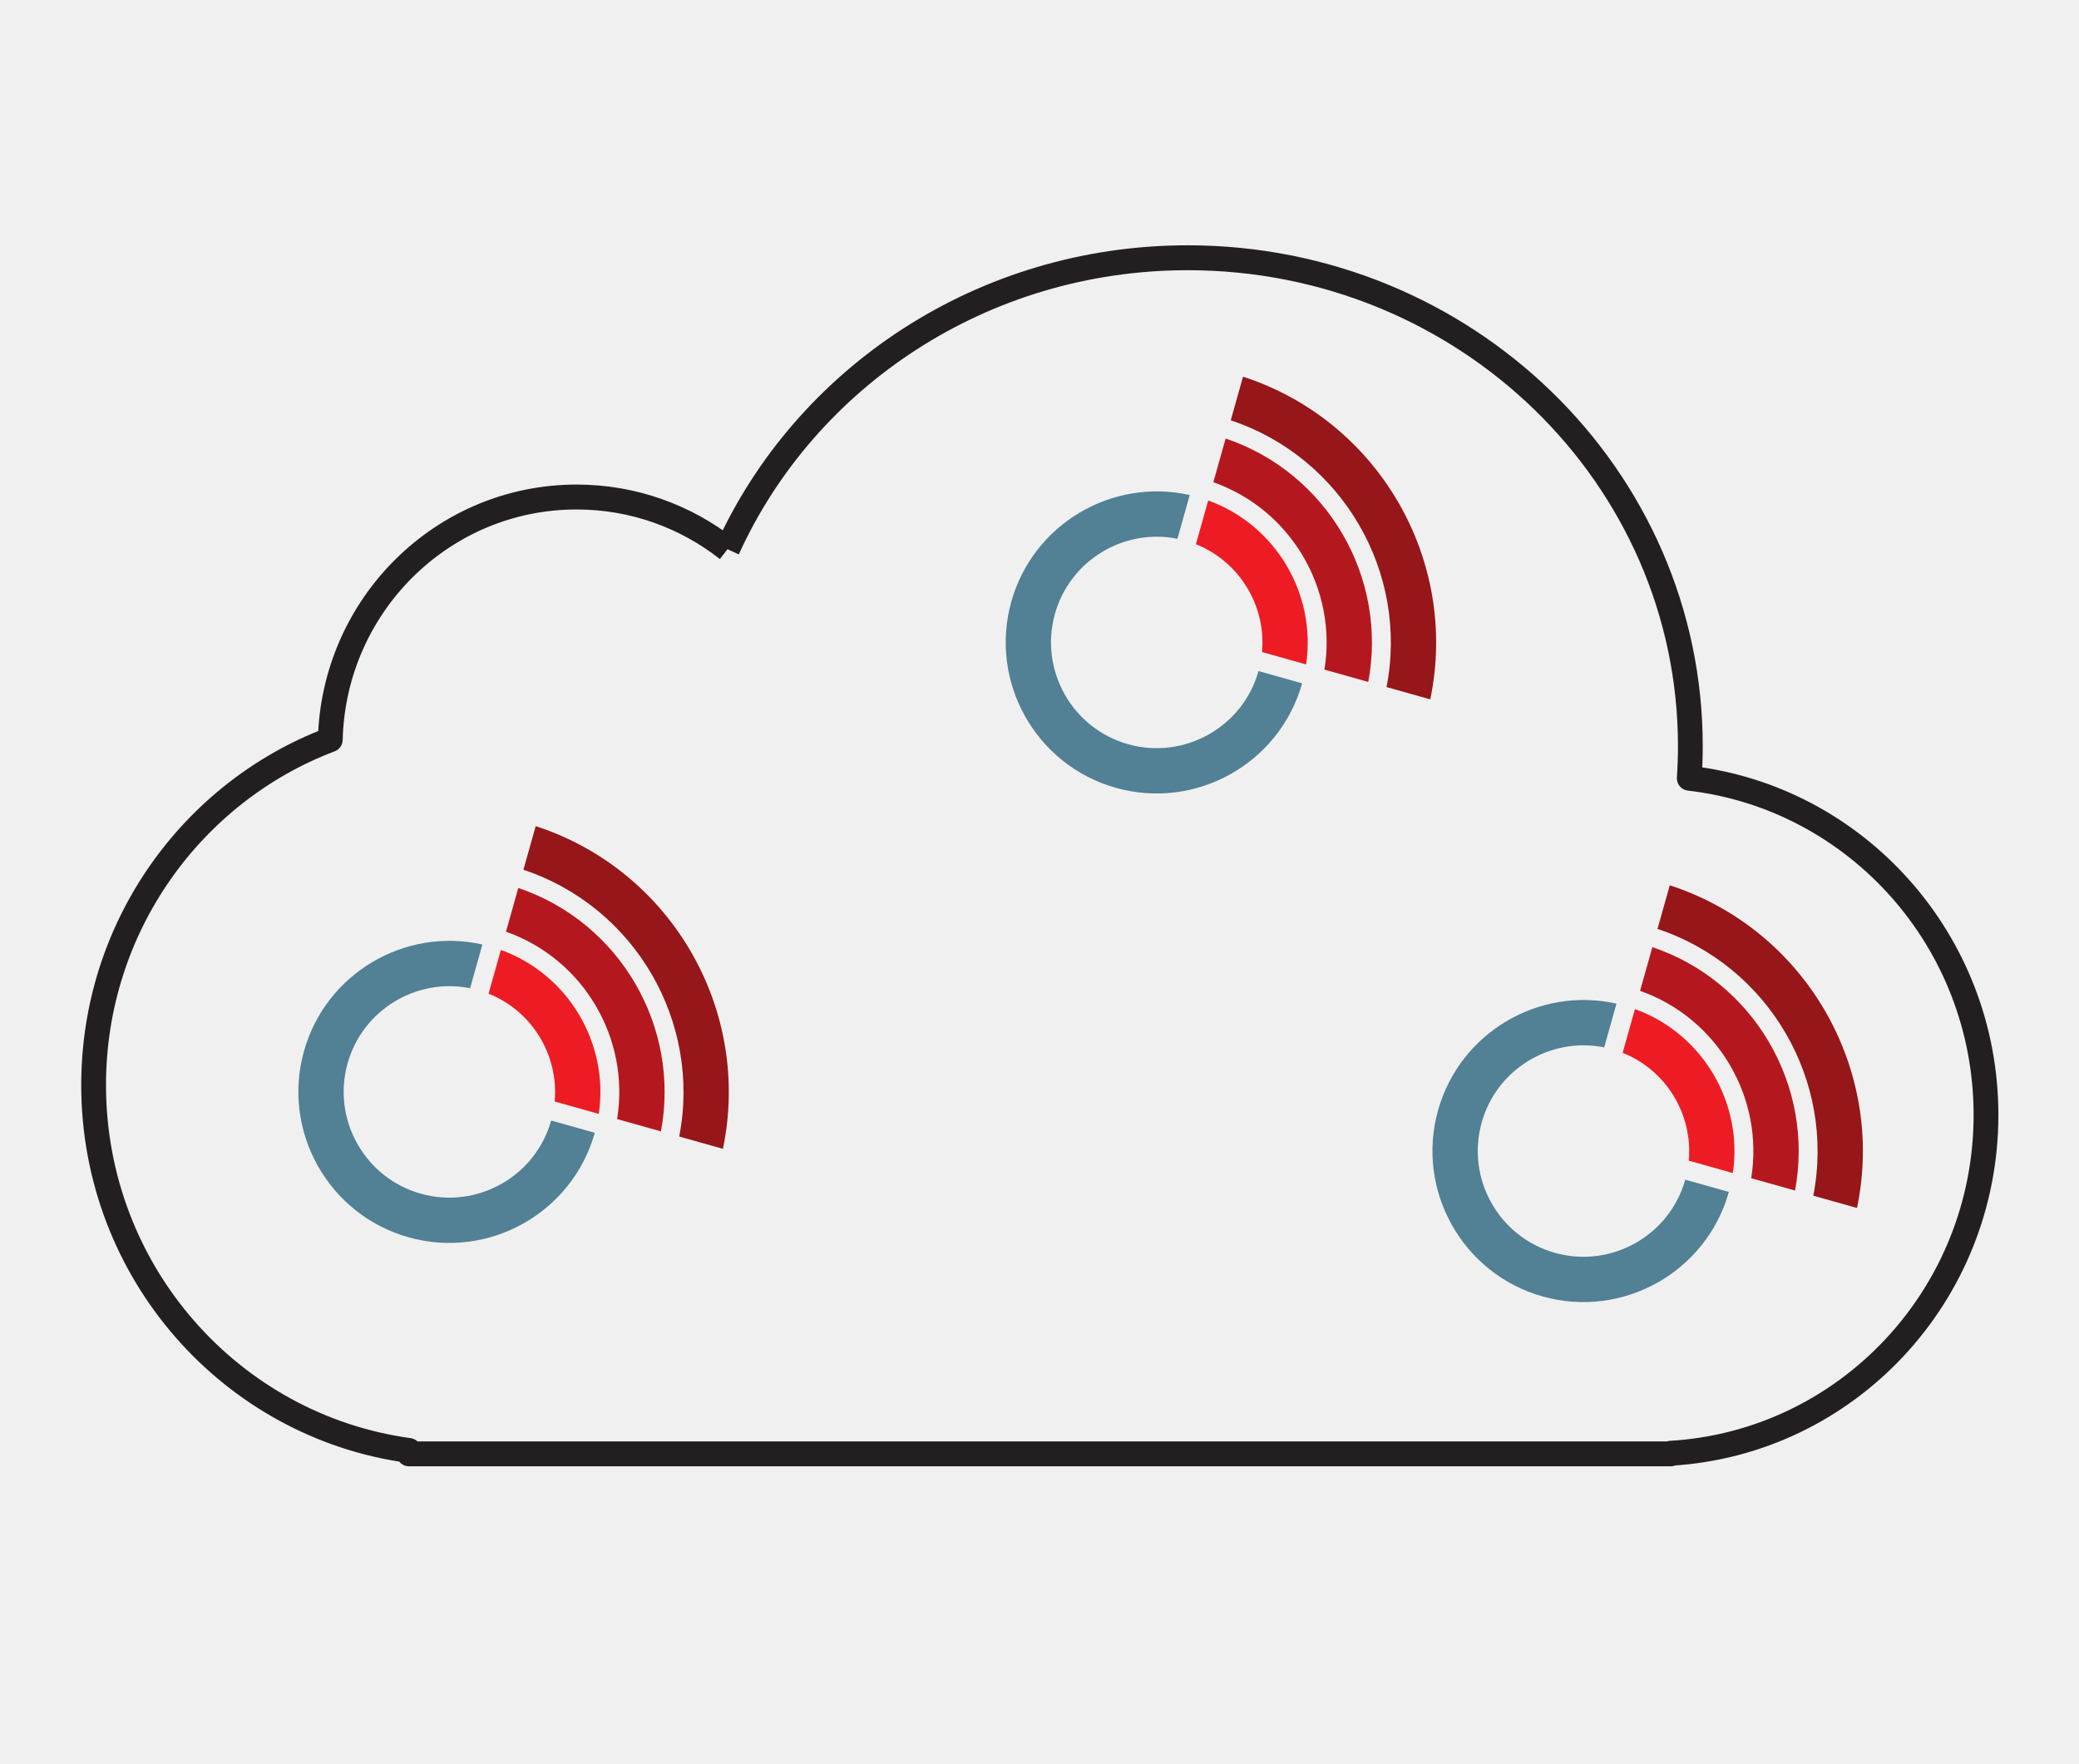
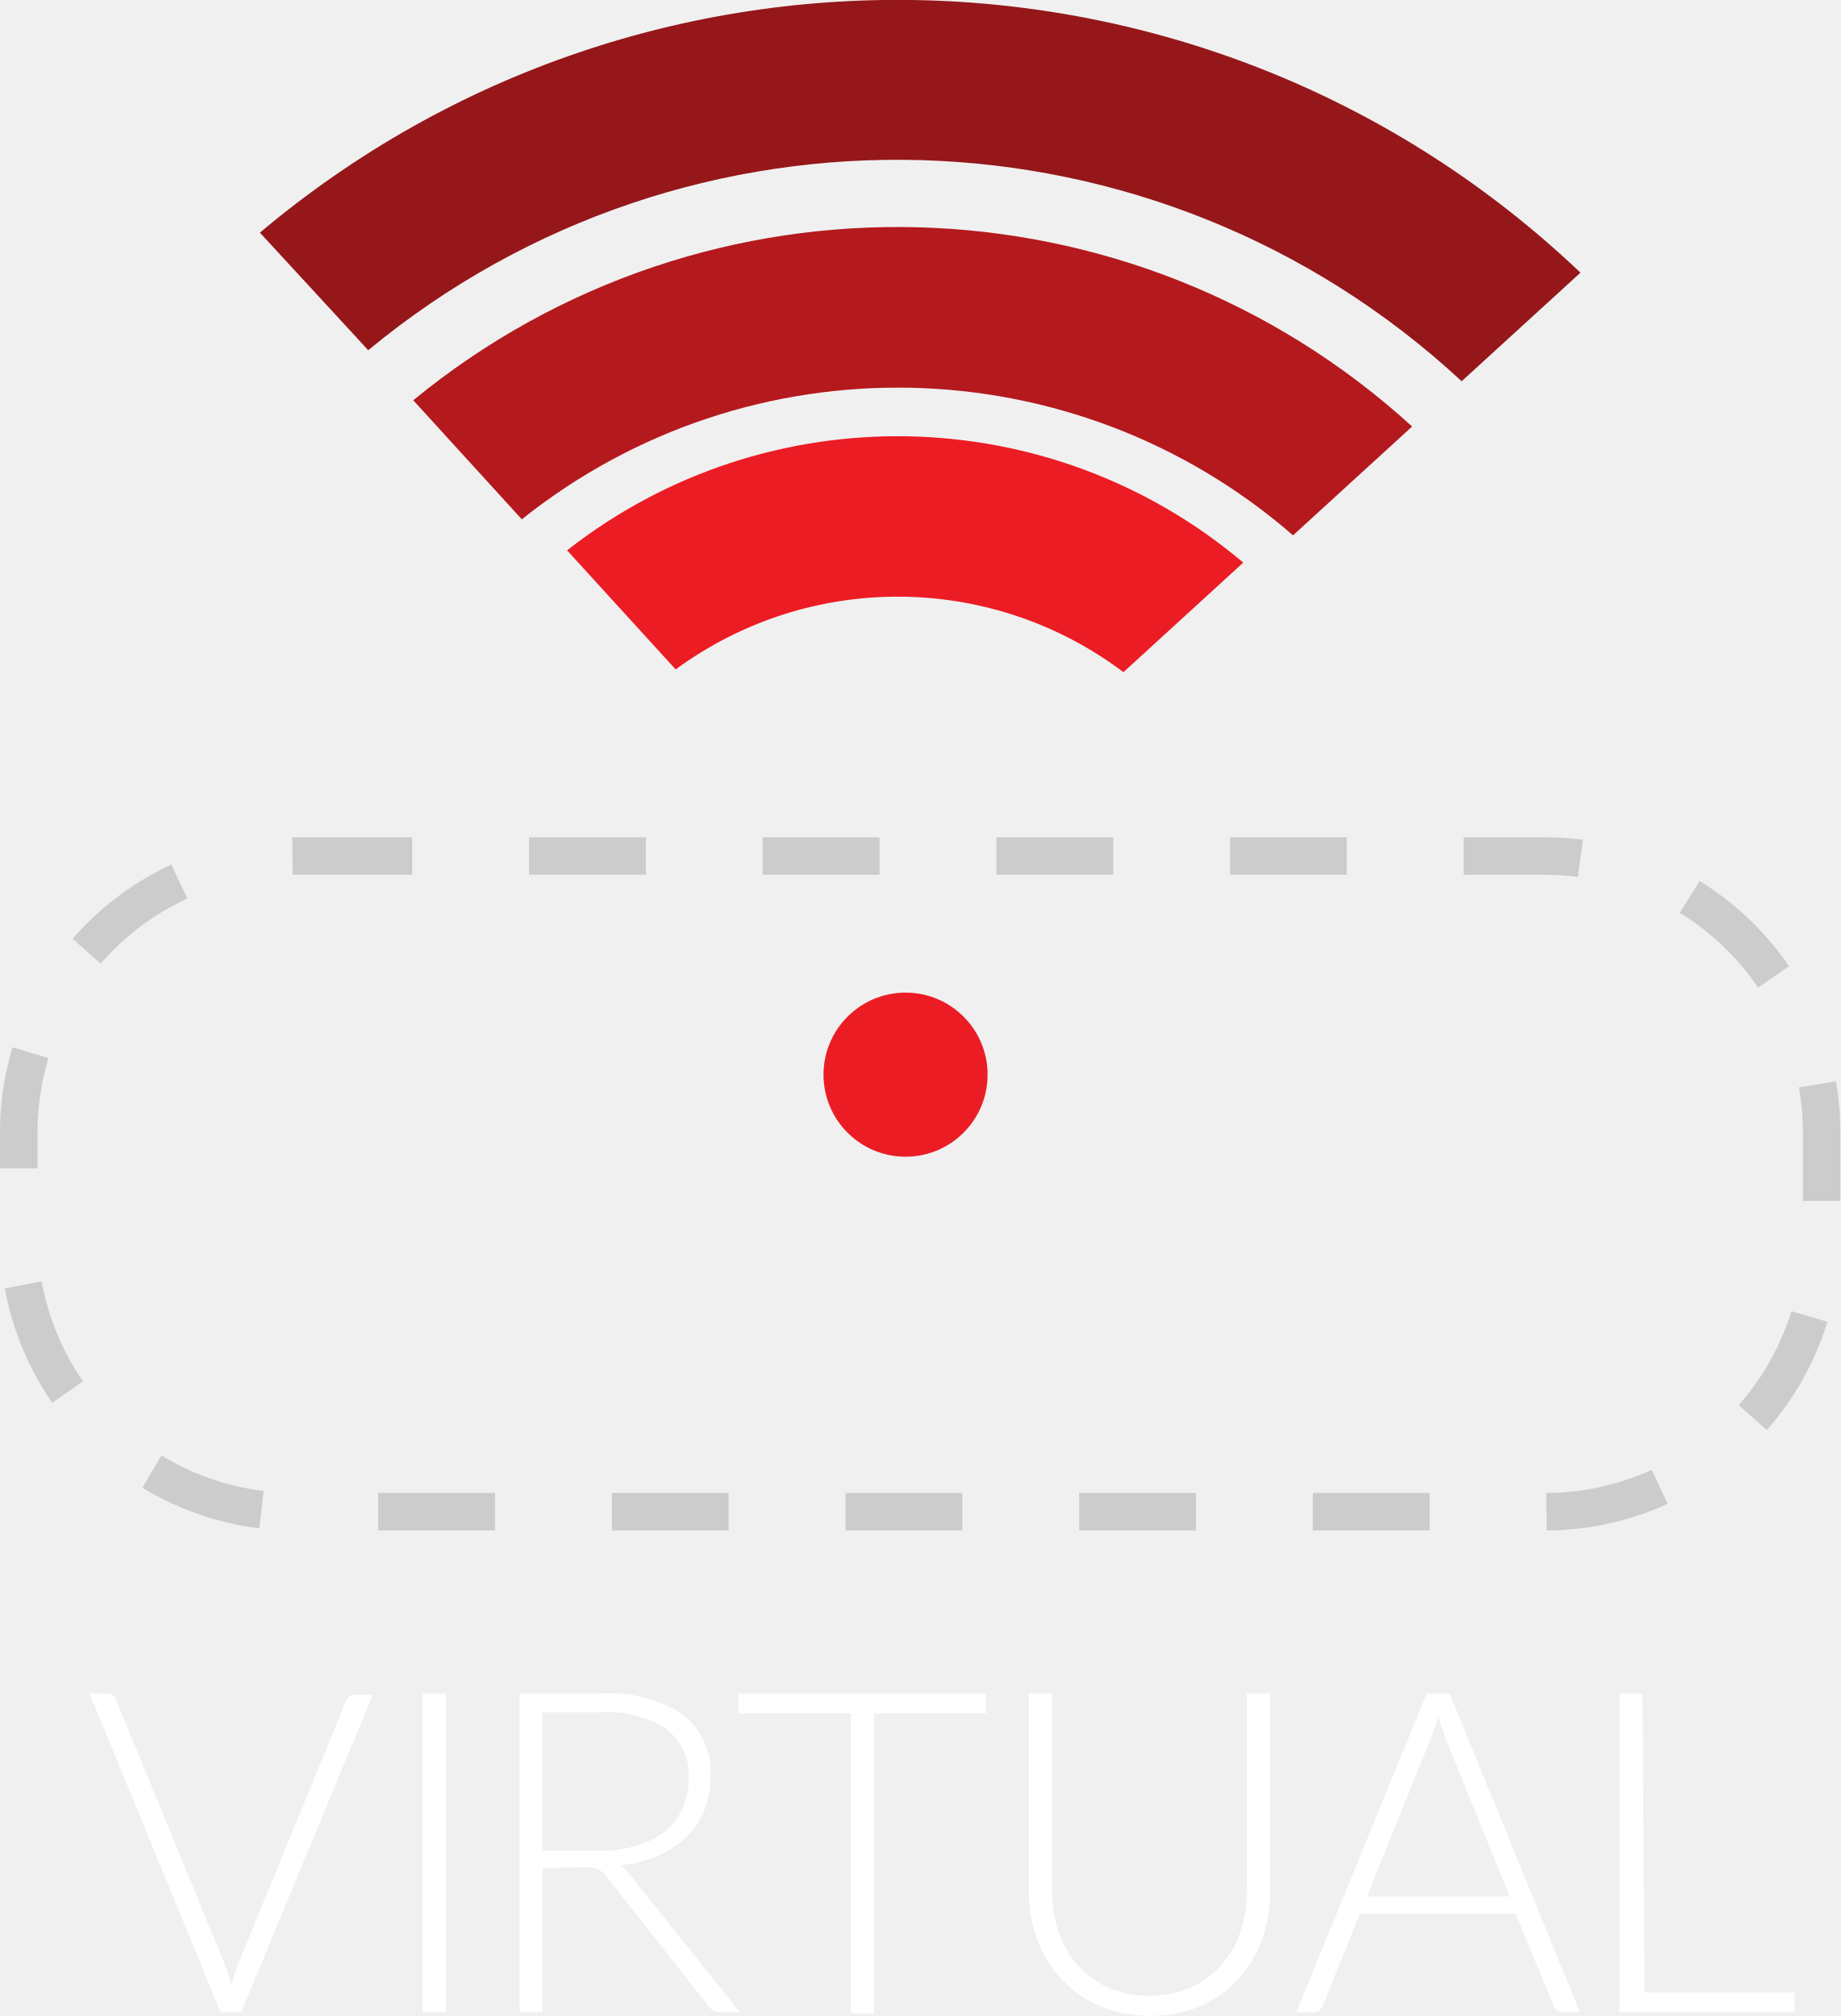
- <svg xmlns="http://www.w3.org/2000/svg" width="100%" height="100%" viewBox="0 0 691 586" version="1.1" xml:space="preserve" style="fill-rule:evenodd;clip-rule:evenodd;stroke-linejoin:round;stroke-miterlimit:1.414;">
-   <g transform="matrix(1,0,0,1,-837.733,0)">
-     <g id="cloud" transform="matrix(1.07945,0,0,0.861876,837.733,0)">
-       <rect x="0" y="0" width="640" height="679" style="fill:none;" />
-       <g transform="matrix(30.5163,0,0,38.4254,-11733.5,-20572.9)">
-         <path d="M391.84,540.91C391.419,540.581 390.891,540.386 390.317,540.386C388.966,540.386 387.866,541.47 387.832,542.821C386.437,543.347 385.444,544.701 385.444,546.287C385.444,548.161 386.829,549.71 388.626,549.954L388.626,549.988L401.356,549.988L401.356,549.982C403.131,549.878 404.538,548.398 404.538,546.587C404.538,544.84 403.229,543.401 401.544,543.208C401.551,543.102 401.555,542.994 401.555,542.886C401.555,540.179 399.284,537.985 396.483,537.985C394.41,537.985 392.627,539.187 391.84,540.91" style="fill:none;stroke:rgb(35,31,32);stroke-width:0.25px;" />
-       </g>
-       <g id="both-beacons" transform="matrix(1.01469,0,0,1.04714,5.4759,225.393)">
-         <g id="Beacon-logo" transform="matrix(-0.164915,0,0,0.200147,480.779,251.505)">
-           <g id="both-beacons1">
-             <clipPath id="_clip1">
-               <rect id="Beacon-logo1" x="-481.534" y="-703.203" width="795.047" height="768.65" />
-             </clipPath>
-             <g clip-path="url(#_clip1)">
-               <g transform="matrix(1,0,0,1,-1181.1,-885.827)">
-                 <g id="Layer-1" transform="matrix(4.16667,0,0,4.16667,0,0)">
-                   <g transform="matrix(1,0,0,1,309.769,98.3419)">
-                     <path d="M0,127.025C35.4,117.066 56.101,80.166 46.142,44.765C36.511,10.526 1.677,-9.957 -32.628,-2.255L-27.198,17.048C-3.528,12.306 20.245,26.563 26.889,50.181C33.86,74.965 19.369,100.801 -5.415,107.771C-30.2,114.744 -56.036,100.252 -63.007,75.467L-82.26,80.882C-72.303,116.283 -35.401,136.982 0,127.025" style="fill:rgb(82,128,148);fill-rule:nonzero;" />
-                   </g>
-                   <g>
-                     <g transform="matrix(1,0,0,1,225.746,98.4849)">
-                       <path d="M0,72.402L19.473,66.924C17.605,46.545 29.402,26.977 48.667,19.309L43.236,0C13.386,10.801 -4.604,41.313 0,72.402" style="fill:rgb(237,28,36);fill-rule:nonzero;" />
-                     </g>
-                     <g transform="matrix(1,0,0,1,198.289,71.1256)">
-                       <path d="M0,107.485L19.359,102.039C13.574,66.494 34.153,31.39 68.427,19.303L62.998,0C18.115,15.135 -8.664,61.278 0,107.485" style="fill:rgb(180,24,30);fill-rule:nonzero;" />
-                     </g>
-                     <g transform="matrix(1,0,0,1,259.025,167.044)">
-                       <path d="M0,-103.959L-5.419,-123.224C-65.335,-103.801 -100.909,-42.025 -88.106,19.265L-68.802,13.835C-78.68,-36.815 -49.309,-87.558 0,-103.959" style="fill:rgb(150,22,25);fill-rule:nonzero;" />
-                     </g>
-                   </g>
-                 </g>
-               </g>
-             </g>
-           </g>
-         </g>
-       </g>
-       <g id="both-beacons2" transform="matrix(1.01469,0,0,1.04714,-125.924,29.2743)">
-         <g id="Beacon-logo2" transform="matrix(-0.164915,0,0,0.200147,480.779,251.505)">
-           <g id="both-beacons3">
-             <clipPath id="_clip2">
-               <rect id="Beacon-logo3" x="-481.534" y="-703.203" width="795.047" height="768.65" />
-             </clipPath>
-             <g clip-path="url(#_clip2)">
-               <g transform="matrix(1,0,0,1,-1181.1,-885.827)">
-                 <g id="Layer-11" transform="matrix(4.16667,0,0,4.16667,0,0)">
-                   <g transform="matrix(1,0,0,1,309.769,98.3419)">
-                     <path d="M0,127.025C35.4,117.066 56.101,80.166 46.142,44.765C36.511,10.526 1.677,-9.957 -32.628,-2.255L-27.198,17.048C-3.528,12.306 20.245,26.563 26.889,50.181C33.86,74.965 19.369,100.801 -5.415,107.771C-30.2,114.744 -56.036,100.252 -63.007,75.467L-82.26,80.882C-72.303,116.283 -35.401,136.982 0,127.025" style="fill:rgb(82,128,148);fill-rule:nonzero;" />
-                   </g>
-                   <g>
-                     <g transform="matrix(1,0,0,1,225.746,98.4849)">
-                       <path d="M0,72.402L19.473,66.924C17.605,46.545 29.402,26.977 48.667,19.309L43.236,0C13.386,10.801 -4.604,41.313 0,72.402" style="fill:rgb(237,28,36);fill-rule:nonzero;" />
-                     </g>
-                     <g transform="matrix(1,0,0,1,198.289,71.1256)">
-                       <path d="M0,107.485L19.359,102.039C13.574,66.494 34.153,31.39 68.427,19.303L62.998,0C18.115,15.135 -8.664,61.278 0,107.485" style="fill:rgb(180,24,30);fill-rule:nonzero;" />
-                     </g>
-                     <g transform="matrix(1,0,0,1,259.025,167.044)">
-                       <path d="M0,-103.959L-5.419,-123.224C-65.335,-103.801 -100.909,-42.025 -88.106,19.265L-68.802,13.835C-78.68,-36.815 -49.309,-87.558 0,-103.959" style="fill:rgb(150,22,25);fill-rule:nonzero;" />
-                     </g>
-                   </g>
-                 </g>
-               </g>
-             </g>
-           </g>
-         </g>
-       </g>
-       <g id="both-beacons4" transform="matrix(1.01469,0,0,1.04714,-343.718,202.583)">
-         <g id="Beacon-logo4" transform="matrix(-0.164915,0,0,0.200147,480.779,251.505)">
-           <g id="both-beacons5">
-             <clipPath id="_clip3">
-               <rect id="Beacon-logo5" x="-481.534" y="-703.203" width="795.047" height="768.65" />
-             </clipPath>
-             <g clip-path="url(#_clip3)">
-               <g transform="matrix(1,0,0,1,-1181.1,-885.827)">
-                 <g id="Layer-12" transform="matrix(4.16667,0,0,4.16667,0,0)">
-                   <g transform="matrix(1,0,0,1,309.769,98.3419)">
-                     <path d="M0,127.025C35.4,117.066 56.101,80.166 46.142,44.765C36.511,10.526 1.677,-9.957 -32.628,-2.255L-27.198,17.048C-3.528,12.306 20.245,26.563 26.889,50.181C33.86,74.965 19.369,100.801 -5.415,107.771C-30.2,114.744 -56.036,100.252 -63.007,75.467L-82.26,80.882C-72.303,116.283 -35.401,136.982 0,127.025" style="fill:rgb(82,128,148);fill-rule:nonzero;" />
-                   </g>
-                   <g>
-                     <g transform="matrix(1,0,0,1,225.746,98.4849)">
-                       <path d="M0,72.402L19.473,66.924C17.605,46.545 29.402,26.977 48.667,19.309L43.236,0C13.386,10.801 -4.604,41.313 0,72.402" style="fill:rgb(237,28,36);fill-rule:nonzero;" />
-                     </g>
-                     <g transform="matrix(1,0,0,1,198.289,71.1256)">
-                       <path d="M0,107.485L19.359,102.039C13.574,66.494 34.153,31.39 68.427,19.303L62.998,0C18.115,15.135 -8.664,61.278 0,107.485" style="fill:rgb(180,24,30);fill-rule:nonzero;" />
-                     </g>
-                     <g transform="matrix(1,0,0,1,259.025,167.044)">
-                       <path d="M0,-103.959L-5.419,-123.224C-65.335,-103.801 -100.909,-42.025 -88.106,19.265L-68.802,13.835C-78.68,-36.815 -49.309,-87.558 0,-103.959" style="fill:rgb(150,22,25);fill-rule:nonzero;" />
-                     </g>
-                   </g>
-                 </g>
-               </g>
-             </g>
-           </g>
-         </g>
-       </g>
+ <svg xmlns="http://www.w3.org/2000/svg" viewBox="0 0 73.57 80.59">
+   <defs>
+     <style>.cls-1{fill:#fff;}.cls-2{fill:none;stroke:#ccc;stroke-miterlimit:10;stroke-width:1.5px;stroke-dasharray:4.67 4.67;}.cls-3{fill:#ec1c24;}.cls-4{fill:#b4191e;}.cls-5{fill:#95171a;}</style>
+   </defs>
+   <g id="Layer_2" data-name="Layer 2">
+     <g id="Layer_2-2" data-name="Layer 2">
+       <path class="cls-1" d="M11,67.7h.72a.33.33,0,0,1,.21.07.4.4,0,0,1,.13.18l4.34,10.56a6,6,0,0,1,.27.88,5.34,5.34,0,0,1,.27-.88L21.25,68a.45.45,0,0,1,.13-.17.33.33,0,0,1,.22-.08h.72L17.06,80.44h-.82Z" transform="translate(-7.42)" />
+       <path class="cls-1" d="M25.24,80.44h-.93V67.7h.93Z" transform="translate(-7.42)" />
+       <path class="cls-1" d="M29.11,74.68v5.76h-.92V67.7h3.25a5.38,5.38,0,0,1,3.3.85,3,3,0,0,1,1.09,2.5,3.36,3.36,0,0,1-.26,1.33,3.07,3.07,0,0,1-.72,1.06,4.18,4.18,0,0,1-1.14.75,5.15,5.15,0,0,1-1.5.38,1.43,1.43,0,0,1,.38.36L37,80.44h-.8a.49.49,0,0,1-.25-.06.48.48,0,0,1-.2-.18L31.65,75a.85.85,0,0,0-.33-.28,1.28,1.28,0,0,0-.54-.08Zm0-.69h2.22a5.07,5.07,0,0,0,1.51-.2A3.23,3.23,0,0,0,34,73.21a2.5,2.5,0,0,0,.7-.91,2.84,2.84,0,0,0,.25-1.19,2.34,2.34,0,0,0-.9-2,4.28,4.28,0,0,0-2.59-.66H29.11Z" transform="translate(-7.42)" />
+       <path class="cls-1" d="M46.83,67.7v.79H42.36v12h-.92v-12h-4.5V67.7Z" transform="translate(-7.42)" />
+       <path class="cls-1" d="M53.38,79.78A4.12,4.12,0,0,0,55,79.46a3.41,3.41,0,0,0,1.22-.89A3.66,3.66,0,0,0,57,77.24a5,5,0,0,0,.27-1.66V67.7h.92v7.88a5.68,5.68,0,0,1-.33,2,5.05,5.05,0,0,1-1,1.6A4.43,4.43,0,0,1,55.4,80.2a5.4,5.4,0,0,1-4,0,4.43,4.43,0,0,1-1.52-1.06,4.71,4.71,0,0,1-1-1.6,5.68,5.68,0,0,1-.33-2V67.7h.93v7.87a5.25,5.25,0,0,0,.26,1.66,4,4,0,0,0,.77,1.34,3.67,3.67,0,0,0,1.22.89A4.07,4.07,0,0,0,53.38,79.78Z" transform="translate(-7.42)" />
+       <path class="cls-1" d="M70.58,80.44h-.71a.31.31,0,0,1-.21-.07.43.43,0,0,1-.12-.17L68,76.5H61.78l-1.49,3.7a.52.52,0,0,1-.13.17.38.38,0,0,1-.22.07h-.7L64.45,67.7h.92Zm-8.52-4.63h5.71l-2.61-6.43c0-.1-.08-.22-.12-.35s-.09-.26-.13-.41c0,.15-.08.28-.12.41l-.13.36Z" transform="translate(-7.42)" />
+       <path class="cls-1" d="M73.16,79.65h6v.79h-7V67.7h.92Z" transform="translate(-7.42)" />
+       <rect class="cls-2" x="0.75" y="34.22" width="72.07" height="26.21" rx="11.06" ry="11.06" />
+       <circle class="cls-3" cx="36.2" cy="42.96" r="3.28" />
+       <path class="cls-3" d="M57.12,22.49l-4.79,4.38a15,15,0,0,0-17.9-.11L30.09,22A21.42,21.42,0,0,1,57.12,22.49Z" transform="translate(-7.42)" />
+       <path class="cls-4" d="M63.87,17.05,59.11,21.4a24.09,24.09,0,0,0-30.83-.64L23.94,16A30.52,30.52,0,0,1,63.87,17.05Z" transform="translate(-7.42)" />
+       <path class="cls-5" d="M22.14,14,17.81,9.3A39.6,39.6,0,0,1,70.6,10.9l-4.75,4.34A33.18,33.18,0,0,0,22.14,14Z" transform="translate(-7.42)" />
    </g>
  </g>
</svg>
